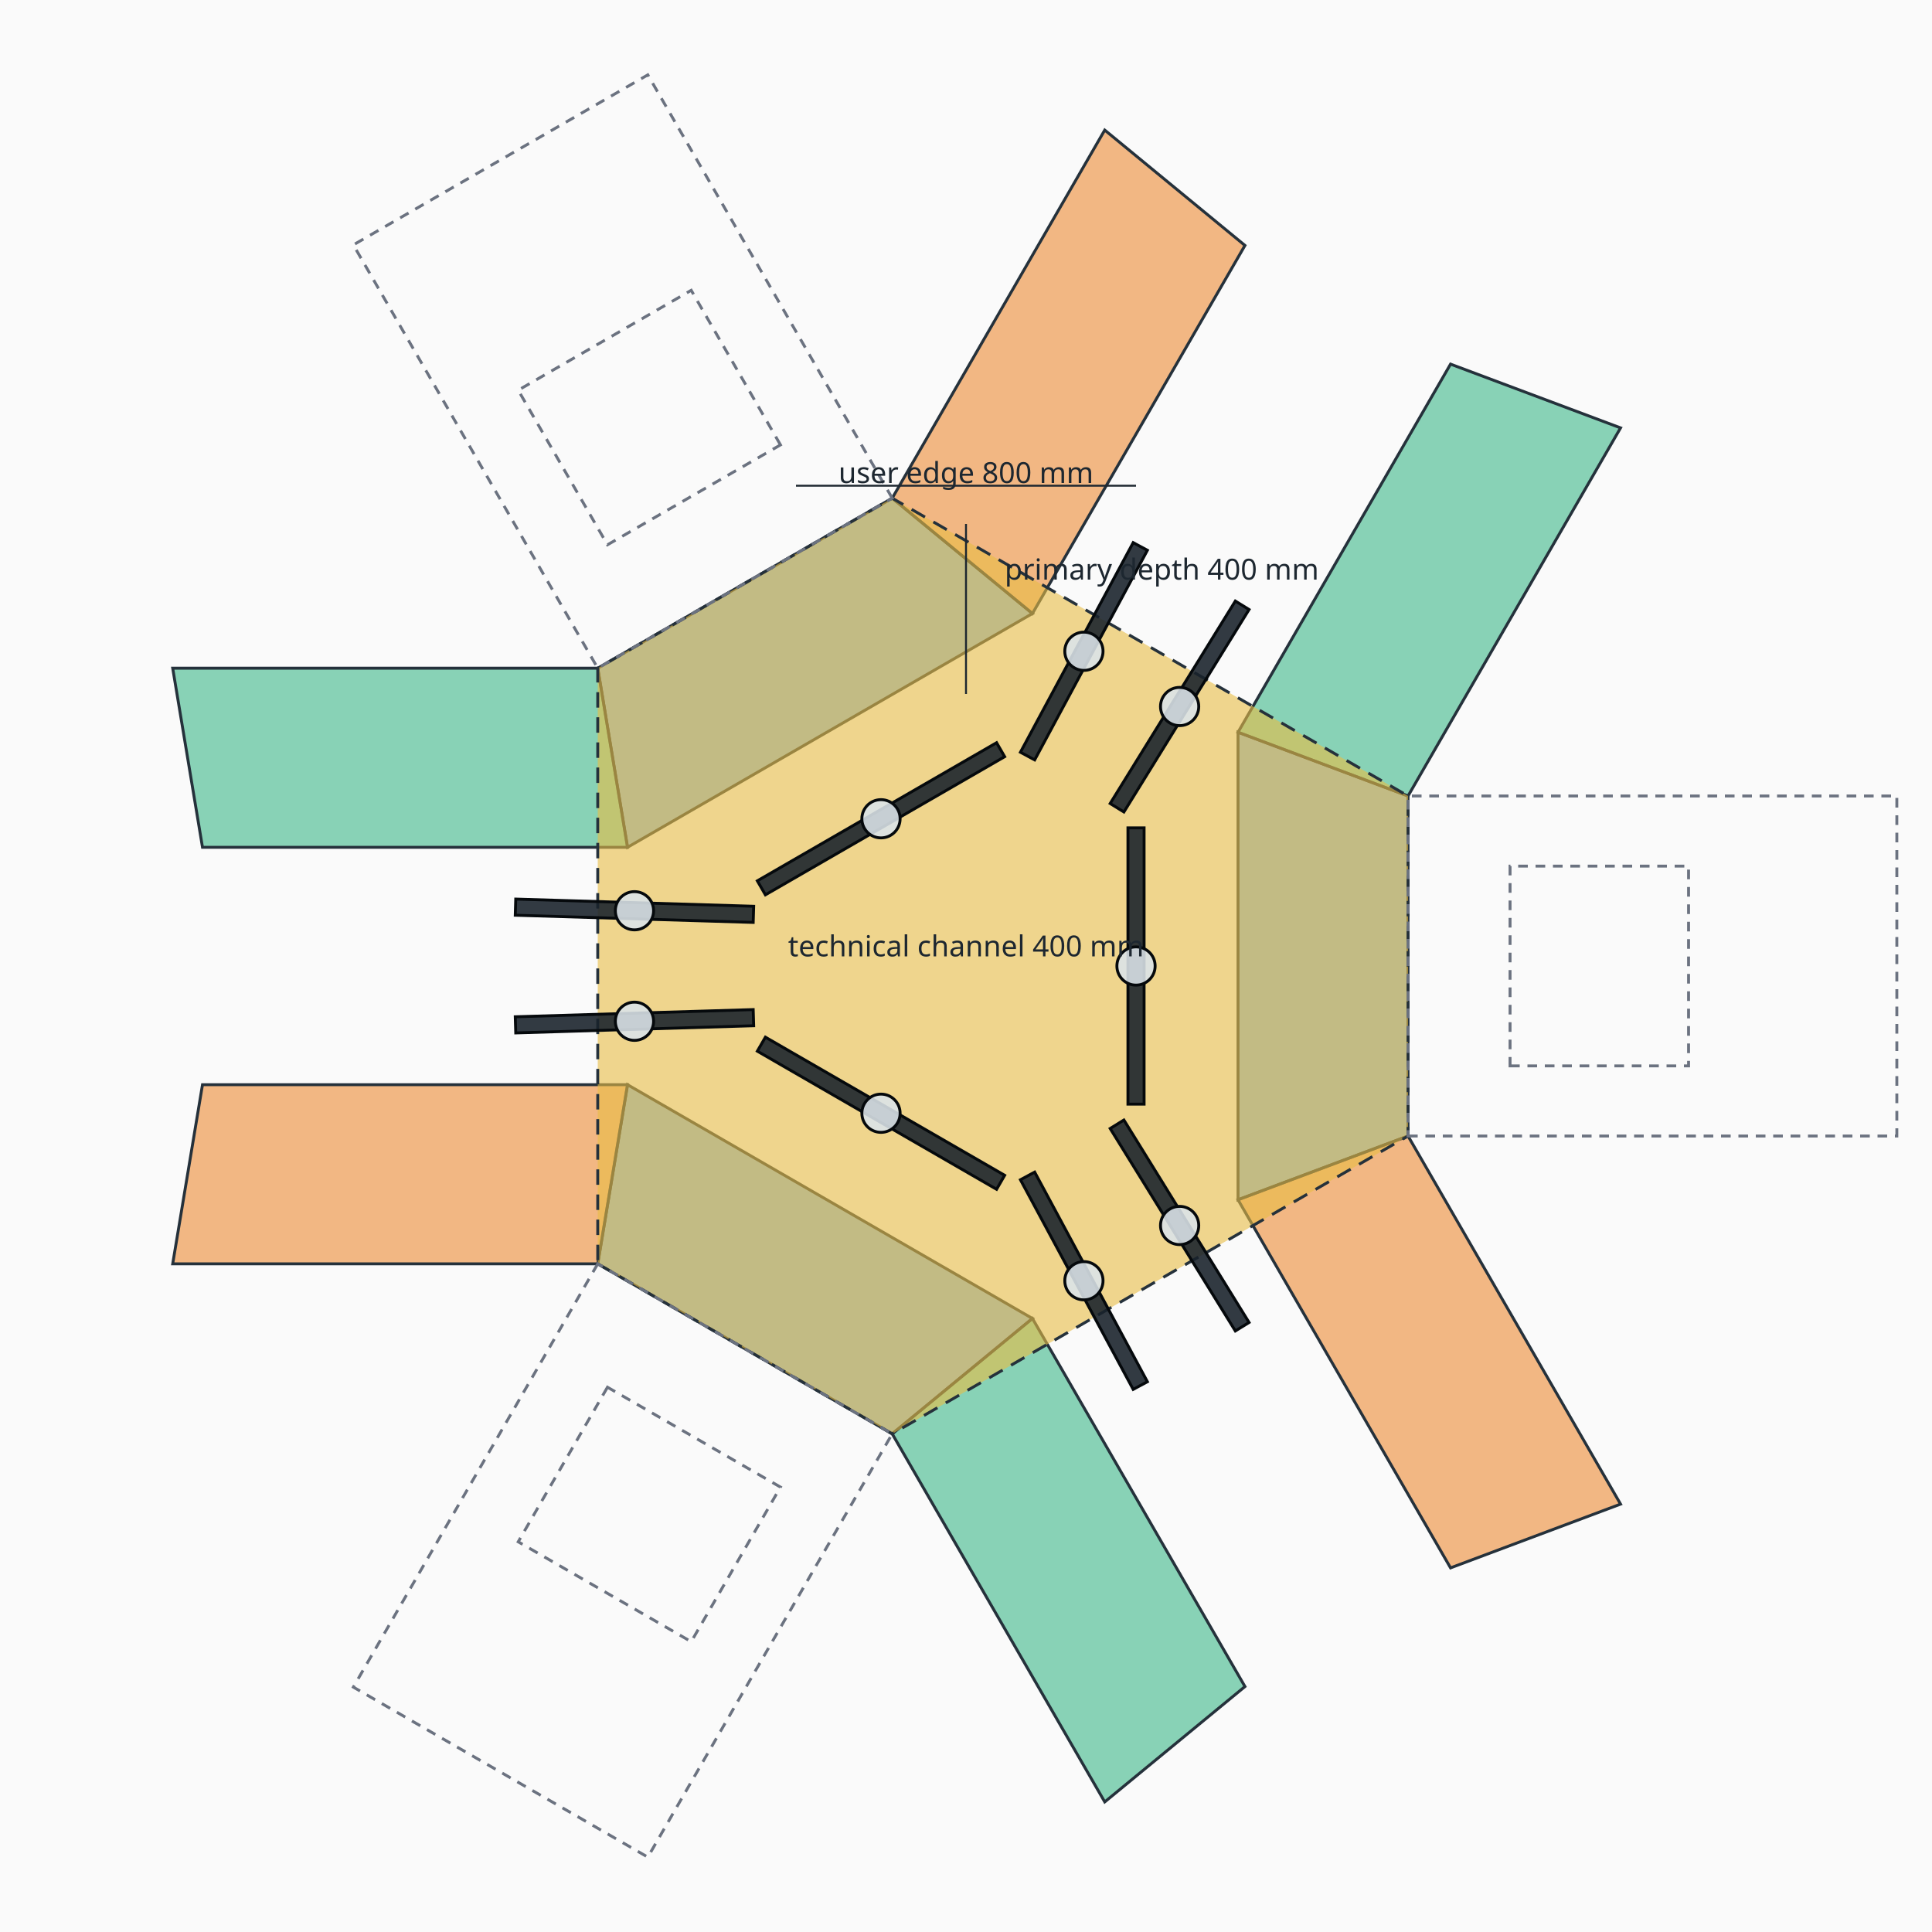
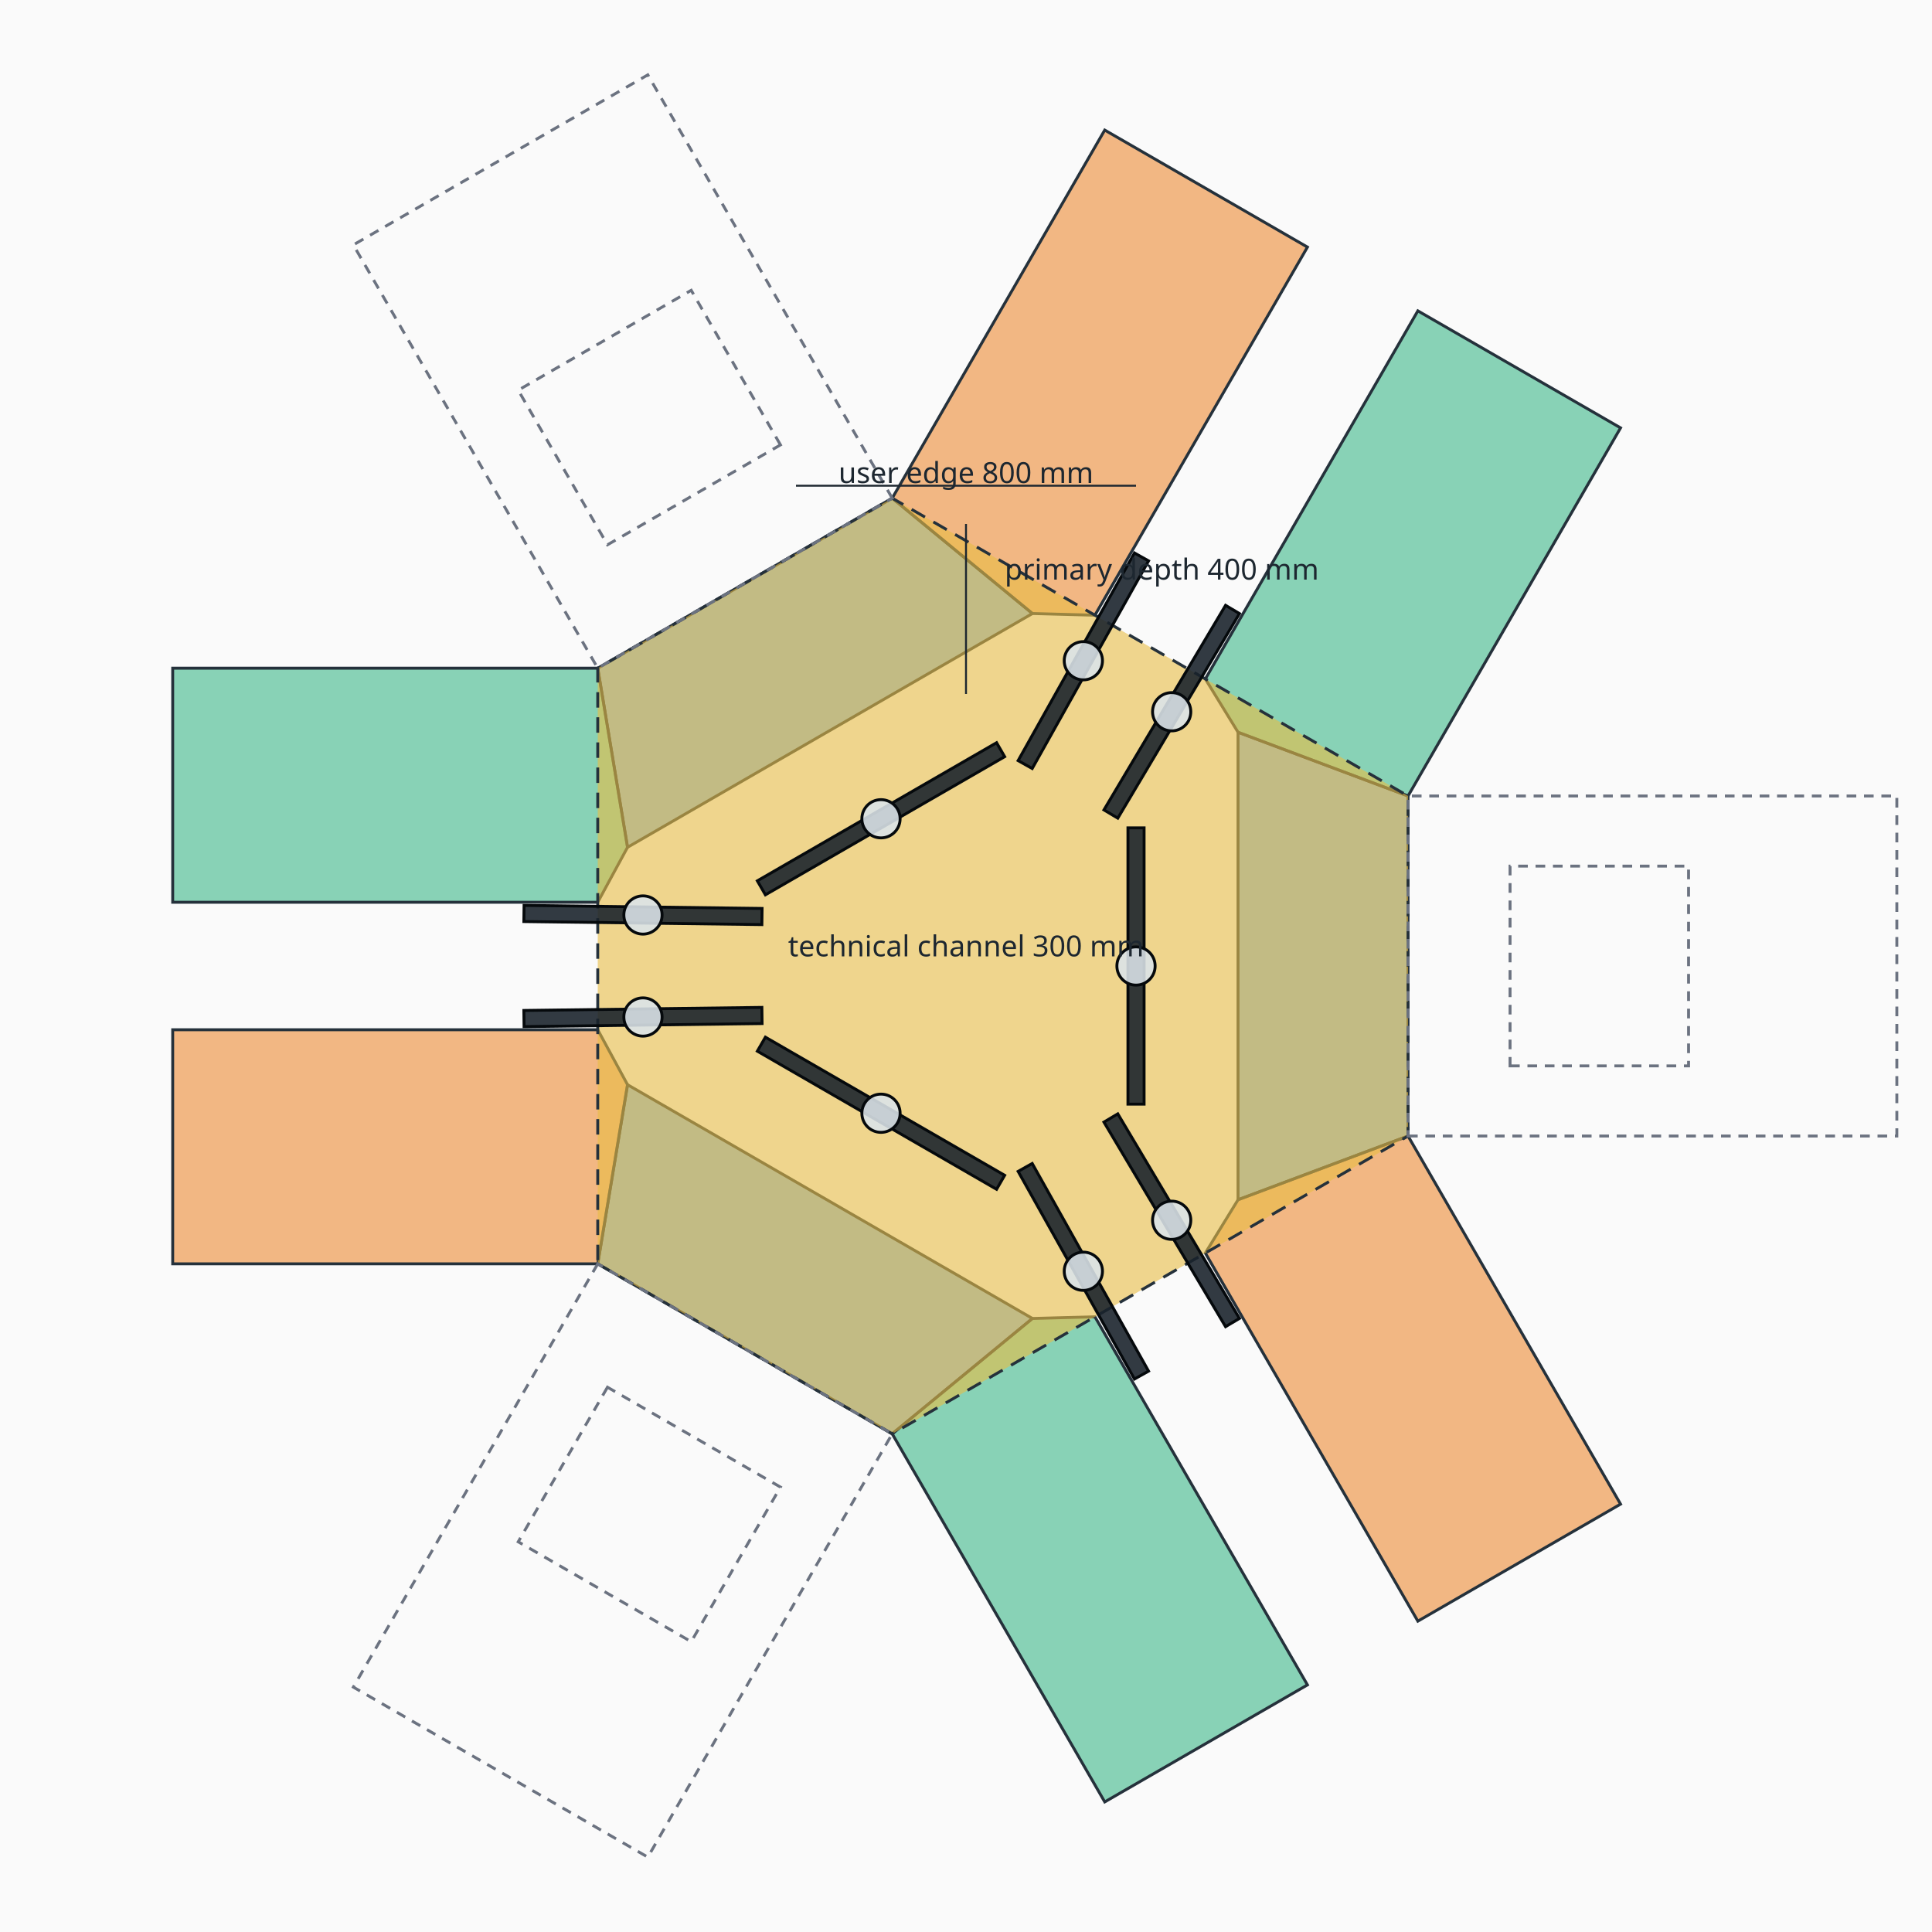
<svg xmlns="http://www.w3.org/2000/svg" width="1000" height="1000" viewBox="0 0 1000 1000">
  <rect width="1000" height="1000" fill="#fafafa" />
  <g stroke="#25313b" stroke-width="1.5" fill-opacity="0.60">
    <polygon id="desk-AP" points="640.80,621.00 728.80,588.00 728.80,412.00 640.80,379.00" fill="#3f8dd3" />
-     <polygon id="desk-AS" points="640.80,379.00 750.80,188.47 838.80,221.47 728.80,412.00" fill="#3db889" />
-     <polygon id="desk-AT" points="640.80,621.00 750.80,811.53 838.80,778.53 728.80,588.00" fill="#ed8b35" />
+     <polygon id="desk-AS" points="640.80,379.00 623.88,351.43 733.88,160.90 838.80,221.47 728.80,412.00" fill="#3db889" />
+     <polygon id="desk-AT" points="640.80,621.00 623.88,648.57 733.88,839.10 838.80,778.53 728.80,588.00" fill="#ed8b35" />
    <polygon id="desk-BP" points="534.39,317.56 461.81,257.85 309.39,345.85 324.81,438.56" fill="#3f8dd3" />
-     <polygon id="desk-BS" points="324.81,438.56 104.81,438.56 89.39,345.85 309.39,345.85" fill="#3db889" />
-     <polygon id="desk-BT" points="534.39,317.56 644.39,127.04 571.81,67.33 461.81,257.85" fill="#ed8b35" />
+     <polygon id="desk-BS" points="324.81,438.56 309.39,467.00 89.39,467.00 89.39,345.85 309.39,345.85" fill="#3db889" />
+     <polygon id="desk-BT" points="534.39,317.56 566.73,318.43 676.73,127.90 571.81,67.33 461.81,257.85" fill="#ed8b35" />
    <polygon id="desk-CP" points="324.81,561.44 309.39,654.15 461.81,742.15 534.39,682.44" fill="#3f8dd3" />
-     <polygon id="desk-CS" points="534.39,682.44 644.39,872.96 571.81,932.67 461.81,742.15" fill="#3db889" />
-     <polygon id="desk-CT" points="324.81,561.44 104.81,561.44 89.39,654.15 309.39,654.15" fill="#ed8b35" />
+     <polygon id="desk-CS" points="534.39,682.44 566.73,681.57 676.73,872.10 571.81,932.67 461.81,742.15" fill="#3db889" />
+     <polygon id="desk-CT" points="324.81,561.44 309.39,533.00 89.39,533.00 89.39,654.15 309.39,654.15" fill="#ed8b35" />
    <polygon id="central-party" points="309.39,654.15 461.81,742.15 728.80,588.00 728.80,412.00 461.81,257.85 309.39,345.85" fill="#e8bd45" stroke-dasharray="8 5" />
    <g fill="#18212a" fill-opacity="0.88" stroke="#05090c">
      <polygon id="monitor-AP" points="583.82,571.50 592.18,571.50 592.18,428.50 583.82,428.50" />
      <circle id="monitor-lift-AP" cx="588.00" cy="500.00" r="9.90" fill="#dbe4ea" />
-       <polygon id="monitor-AS" points="574.62,415.89 581.73,420.28 646.52,315.49 639.41,311.10" />
-       <circle id="monitor-lift-AS" cx="610.57" cy="365.69" r="9.90" fill="#dbe4ea" />
-       <polygon id="monitor-AT" points="639.41,688.90 646.52,684.51 581.73,579.72 574.62,584.11" />
-       <circle id="monitor-lift-AT" cx="610.57" cy="634.31" r="9.90" fill="#dbe4ea" />
+       <polygon id="monitor-AS" points="571.39,419.21 578.57,423.48 641.54,317.59 634.35,313.32" />
+       <circle id="monitor-lift-AS" cx="606.46" cy="368.40" r="9.90" fill="#dbe4ea" />
+       <polygon id="monitor-AT" points="634.35,686.68 641.54,682.41 578.57,576.52 571.39,580.79" />
+       <circle id="monitor-lift-AT" cx="606.46" cy="631.60" r="9.90" fill="#dbe4ea" />
      <polygon id="monitor-BP" points="520.01,391.66 515.83,384.42 391.99,455.92 396.17,463.16" />
      <circle id="monitor-lift-BP" cx="456.00" cy="423.79" r="9.90" fill="#dbe4ea" />
-       <polygon id="monitor-BS" points="389.85,477.44 390.10,469.08 266.95,465.36 266.70,473.72" />
-       <circle id="monitor-lift-BS" cx="328.40" cy="471.40" r="9.90" fill="#dbe4ea" />
-       <polygon id="monitor-BT" points="593.89,284.82 586.53,280.86 528.17,389.36 535.54,393.32" />
-       <circle id="monitor-lift-BT" cx="561.03" cy="337.09" r="9.90" fill="#dbe4ea" />
+       <polygon id="monitor-BS" points="394.34,478.57 394.45,470.21 271.26,468.63 271.15,476.99" />
+       <circle id="monitor-lift-BS" cx="332.80" cy="473.60" r="9.90" fill="#dbe4ea" />
+       <polygon id="monitor-BT" points="594.50,290.31 587.20,286.22 526.98,393.69 534.27,397.78" />
+       <circle id="monitor-lift-BT" cx="560.74" cy="342.00" r="9.90" fill="#dbe4ea" />
      <polygon id="monitor-CP" points="396.17,536.84 391.99,544.08 515.83,615.58 520.01,608.34" />
      <circle id="monitor-lift-CP" cx="456.00" cy="576.21" r="9.90" fill="#dbe4ea" />
-       <polygon id="monitor-CS" points="535.54,606.68 528.17,610.64 586.53,719.14 593.89,715.18" />
-       <circle id="monitor-lift-CS" cx="561.03" cy="662.91" r="9.90" fill="#dbe4ea" />
-       <polygon id="monitor-CT" points="266.70,526.28 266.95,534.64 390.10,530.92 389.85,522.56" />
-       <circle id="monitor-lift-CT" cx="328.40" cy="528.60" r="9.90" fill="#dbe4ea" />
+       <polygon id="monitor-CS" points="534.27,602.22 526.98,606.31 587.20,713.78 594.50,709.69" />
+       <circle id="monitor-lift-CS" cx="560.74" cy="658.00" r="9.90" fill="#dbe4ea" />
+       <polygon id="monitor-CT" points="271.15,523.01 271.26,531.37 394.45,529.79 394.34,521.43" />
+       <circle id="monitor-lift-CT" cx="332.80" cy="526.40" r="9.90" fill="#dbe4ea" />
    </g>
    <g fill="none" stroke="#6b7280" stroke-dasharray="5 4">
      <polygon id="chair-A" points="781.60,551.70 874.00,551.70 874.00,448.30 781.60,448.30" />
      <polygon id="entry-A" points="728.80,588.00 981.80,588.00 981.80,412.00 728.80,412.00" />
      <polygon id="chair-B" points="403.97,230.28 357.77,150.26 268.23,201.96 314.43,281.98" />
      <polygon id="entry-B" points="461.81,257.85 335.31,38.75 182.89,126.75 309.39,345.85" />
      <polygon id="chair-C" points="314.43,718.02 268.23,798.04 357.77,849.74 403.97,769.72" />
      <polygon id="entry-C" points="309.39,654.15 182.89,873.25 335.31,961.25 461.81,742.15" />
    </g>
  </g>
  <g font-family="sans-serif" font-size="15" fill="#1d2730" stroke="#1d2730" stroke-width="1">
    <line x1="412.00" y1="251.40" x2="588.00" y2="251.40" />
    <text x="500" y="250" text-anchor="middle" stroke="none">user edge 800 mm</text>
    <line x1="500.00" y1="359.20" x2="500.00" y2="271.20" />
    <text x="520" y="300" stroke="none">primary depth 400 mm</text>
-     <text x="500" y="495" text-anchor="middle" stroke="none">technical channel 400 mm</text>
+     <text x="500" y="495" text-anchor="middle" stroke="none">technical channel 300 mm</text>
  </g>
</svg>
